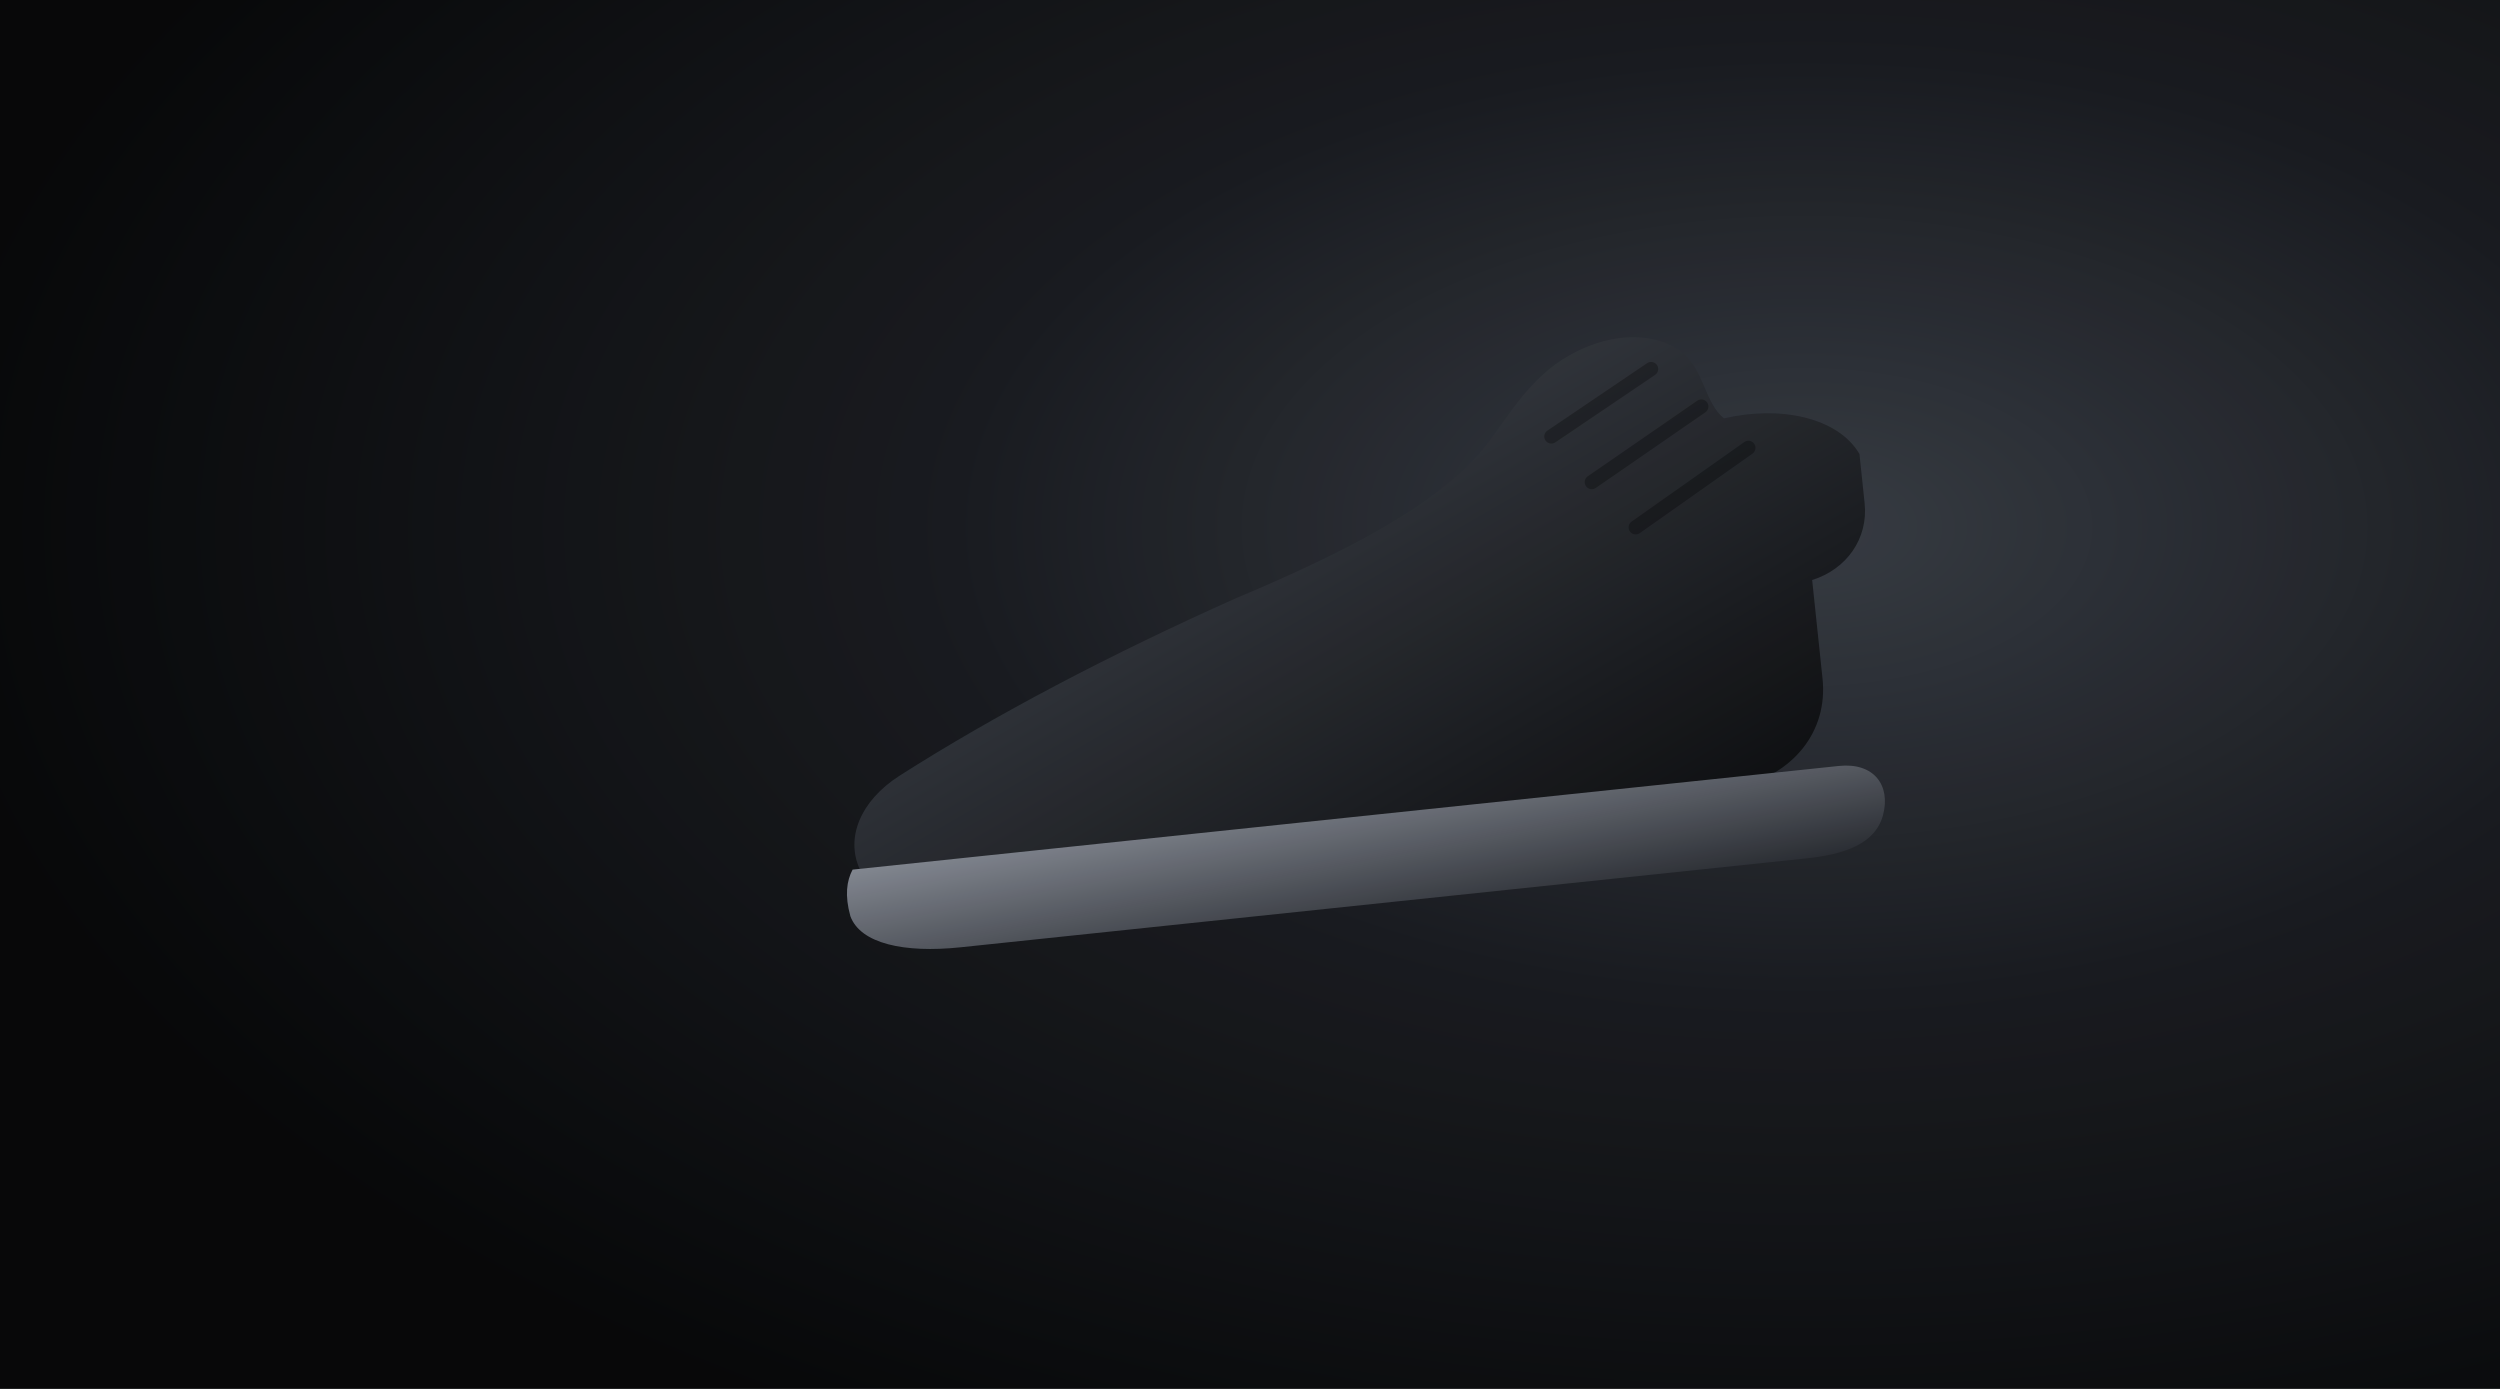
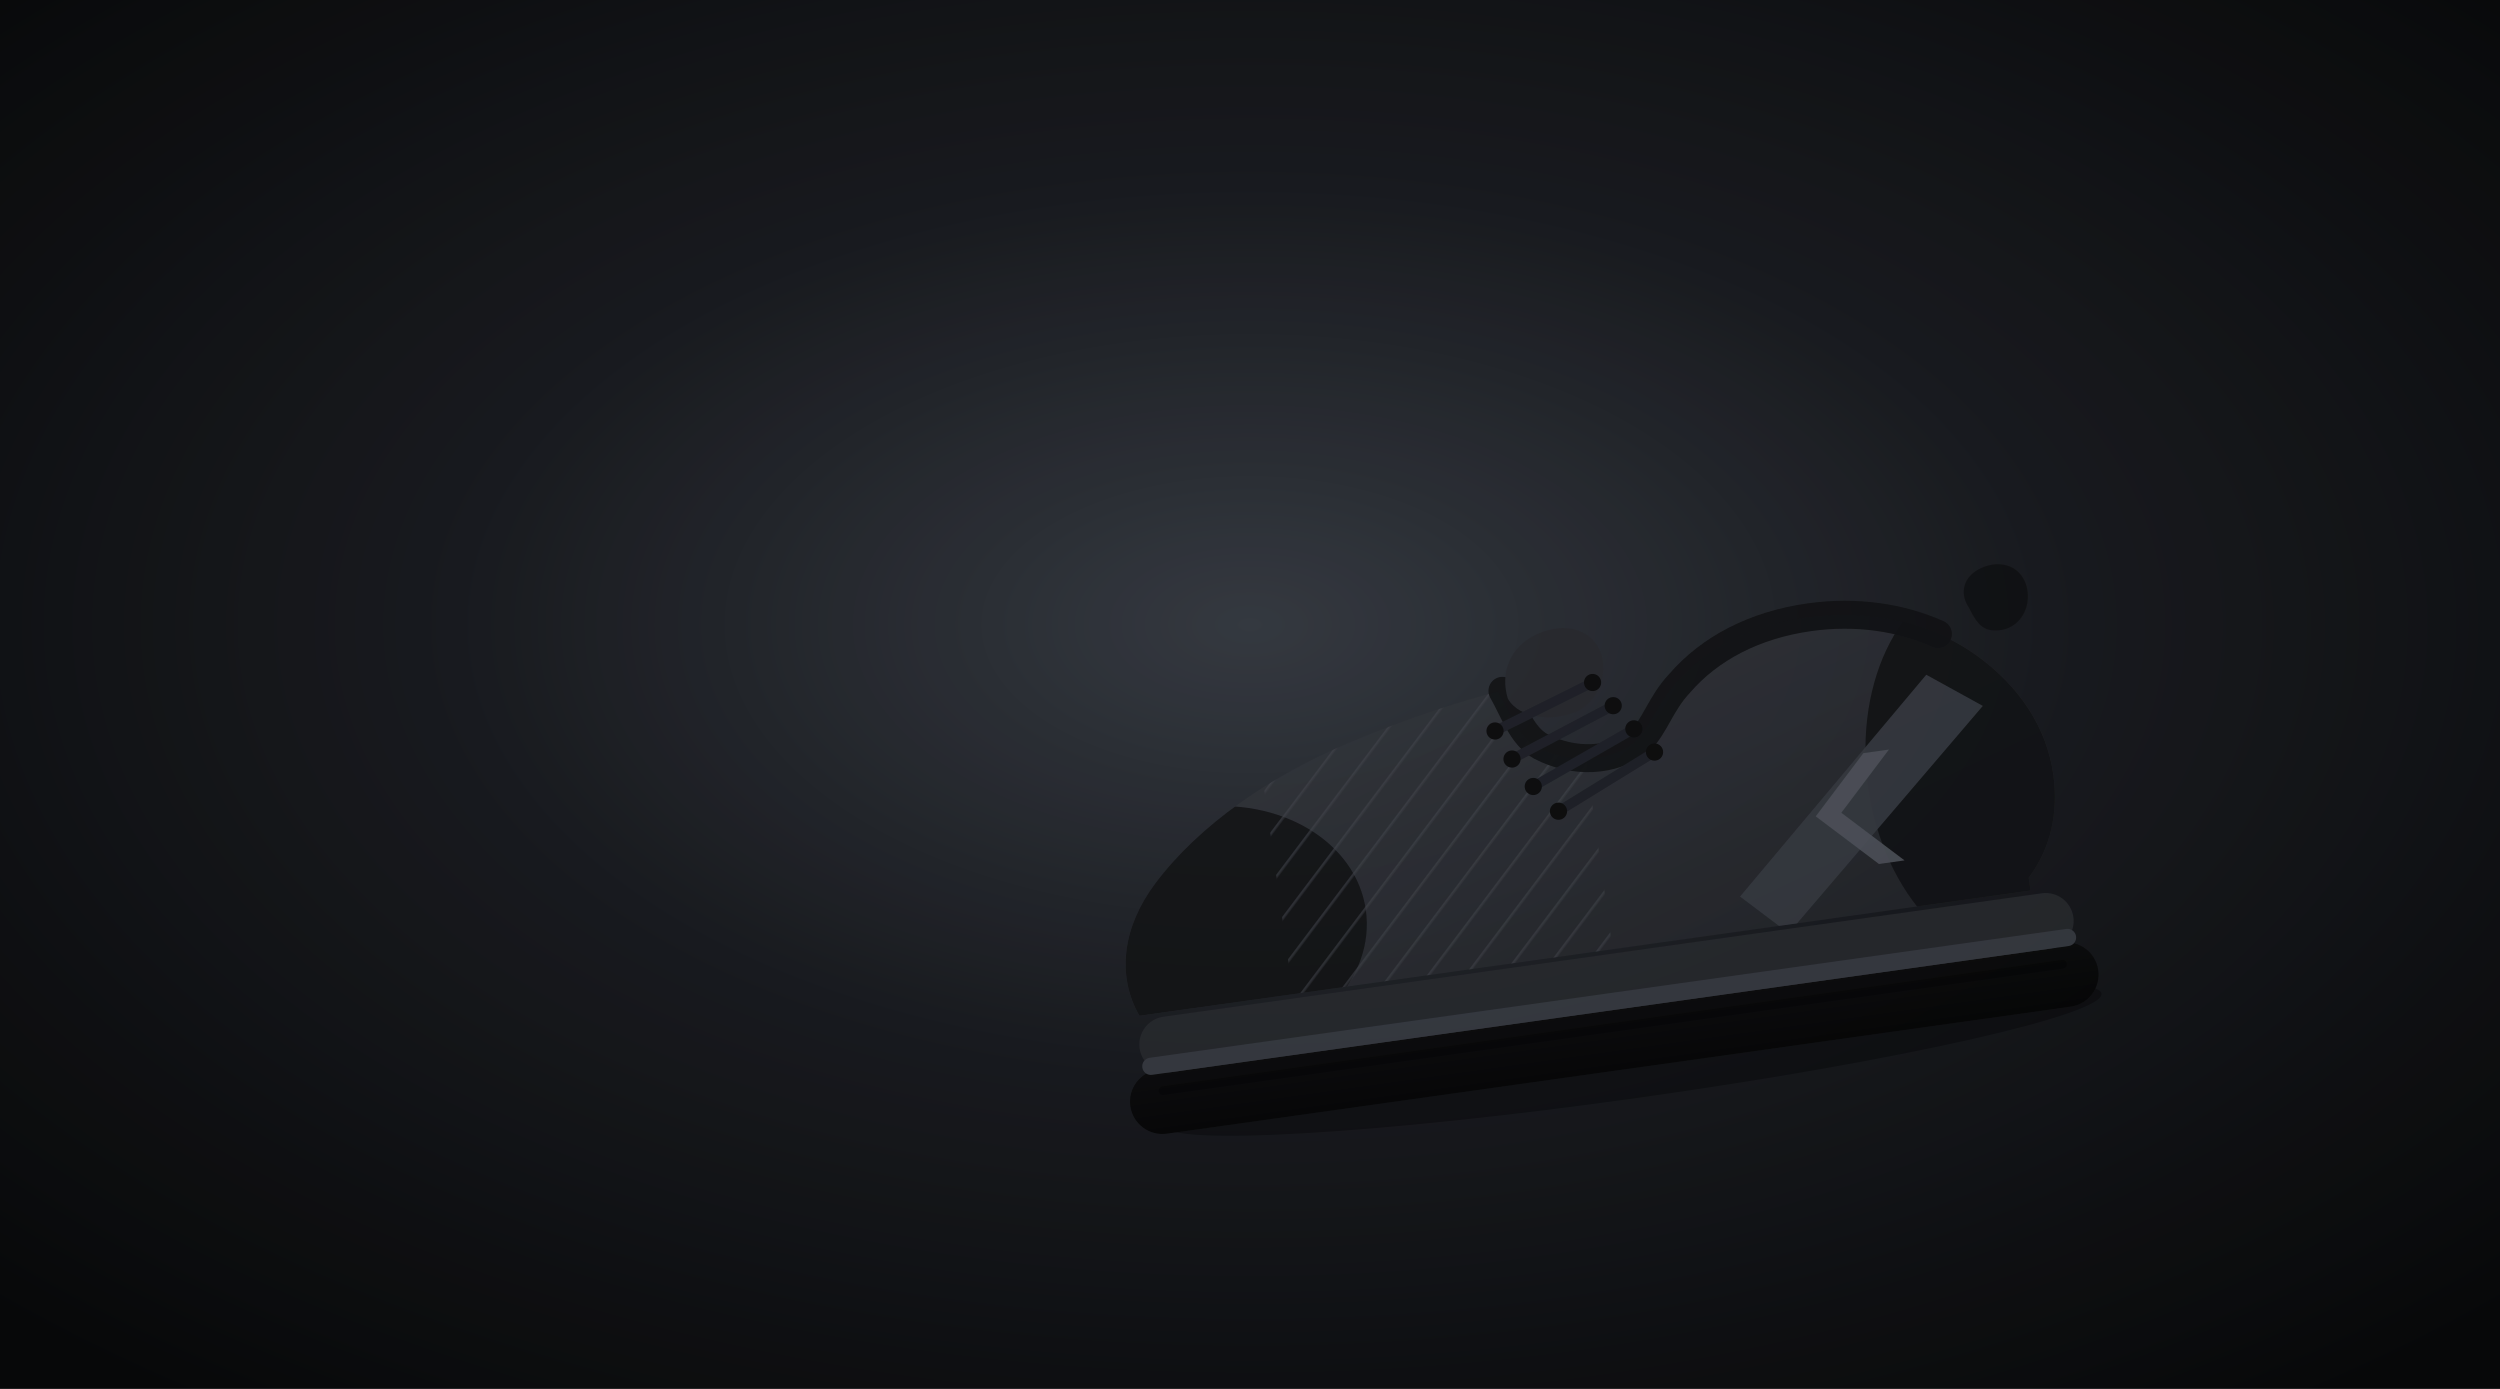
<svg xmlns="http://www.w3.org/2000/svg" viewBox="0 0 1800 1000">
  <defs>
-     <radialGradient id="heroBg" cx="72%" cy="38%" r="75%">
+     <radialGradient id="bg-hero" cx="50%" cy="45%" r="70%">
      <stop offset="0%" stop-color="#3a3f47" />
      <stop offset="45%" stop-color="#1b1d22" />
      <stop offset="100%" stop-color="#08090a" />
    </radialGradient>
-     <linearGradient id="heroShoe" x1="0%" y1="0%" x2="100%" y2="100%">
-       <stop offset="0%" stop-color="#4a4f58" />
-       <stop offset="100%" stop-color="#0c0d0f" />
-     </linearGradient>
-     <linearGradient id="heroSole" x1="0%" y1="0%" x2="100%" y2="100%">
-       <stop offset="0%" stop-color="#8a8f99" />
-       <stop offset="100%" stop-color="#2a2d33" />
-     </linearGradient>
  </defs>
-   <rect width="1800" height="1000" fill="url(#heroBg)" />
-   <g transform="translate(560 260) rotate(-6) scale(2.55)" opacity="1">
-     <path d="M8,145 C5,136 10,126 22,120 C50,106 85,92 122,80 C155,70 180,60 195,46 C202,39 208,30 218,24 C230,17 245,16 254,24 C260,30 259,39 264,44 C280,42 296,47 301,58 L301,72 C301,82 294,90 284,92 L284,120 C284,135 273,146 257,148 L40,148 C24,148 11,150 8,145 Z" fill="url(#heroShoe)" />
-     <path d="M215,44 L245,28" stroke="rgba(0,0,0,0.28)" stroke-width="4" stroke-linecap="round" fill="none" />
-     <path d="M225,58 L258,40" stroke="rgba(0,0,0,0.28)" stroke-width="4" stroke-linecap="round" fill="none" />
-     <path d="M236,72 L270,53" stroke="rgba(0,0,0,0.28)" stroke-width="4" stroke-linecap="round" fill="none" />
-     <path d="M6,145 L286,145 C296,145 300,152 297,160 C294,168 285,170 274,170 L34,170 C18,170 6,166 4,158 C3,152 4,148 6,145 Z" fill="url(#heroSole)" />
+   <rect width="100%" height="100%" fill="url(#bg-hero)" />
+   <g transform="translate(760 480) rotate(-8) scale(1.55)" opacity="0.85">
+     <defs>
+       <clipPath id="upperClip-hero">
+         <path d="M16,166 C8,146 14,124 32,106 C56,82 92,64 130,54 C160,46 185,42 202,40 C206,50 208,62 216,68 C230,78 248,80 262,72 C270,66 274,56 284,48 C300,34 322,26 348,26 C378,26 405,36 424,54 C442,71 452,92 452,114 C452,132 446,148 434,160 L434,166 L16,166 Z" />
+       </clipPath>
+       <linearGradient id="baseGrad-hero" x1="0%" y1="0%" x2="100%" y2="100%">
+         <stop offset="0%" stop-color="#3a3d44" />
+         <stop offset="100%" stop-color="#26282d" />
+       </linearGradient>
+       <linearGradient id="soleGrad-hero" x1="0%" y1="0%" x2="0%" y2="100%">
+         <stop offset="0%" stop-color="#0a0a0b" />
+         <stop offset="100%" stop-color="#050505" />
+       </linearGradient>
+       <pattern id="meshPat-hero" width="14" height="14" patternUnits="userSpaceOnUse" patternTransform="rotate(45)">
+         <rect width="14" height="14" fill="none" />
+         <line x1="0" y1="0" x2="0" y2="14" stroke="#4a4d54" stroke-width="2.4" />
+       </pattern>
+     </defs>
+     <ellipse cx="240" cy="218" rx="220" ry="18" fill="#000000" opacity="0.35" />
+     <rect x="6" y="192" width="454" height="30" rx="15" fill="url(#soleGrad-hero)" />
+     <rect x="20" y="200" width="426" height="4" rx="2" fill="#000000" opacity="0.35" />
+     <rect x="14" y="168" width="438" height="26" rx="13" fill="#2c2e33" />
+     <rect x="14" y="186" width="438" height="8" rx="4" fill="#3f434b" />
+     <path d="M16,166 C8,146 14,124 32,106 C56,82 92,64 130,54 C160,46 185,42 202,40 C206,50 208,62 216,68 C230,78 248,80 262,72 C270,66 274,56 284,48 C300,34 322,26 348,26 C378,26 405,36 424,54 C442,71 452,92 452,114 C452,132 446,148 434,160 L434,166 L16,166 Z" fill="url(#baseGrad-hero)" />
+     <g clip-path="url(#upperClip-hero)">
+       <ellipse cx="55" cy="132" rx="72" ry="58" fill="#111214" opacity="0.9" />
+       <ellipse cx="432" cy="108" rx="66" ry="92" fill="#111214" opacity="0.9" />
+       <rect x="88" y="36" width="150" height="150" fill="url(#meshPat-hero)" opacity="0.55" />
+       <polygon points="300,150 400,60 424,78 320,170" fill="#3f434b" opacity="0.92" />
+     </g>
+     <path d="M204,40 C208,50 210,62 218,68 C232,78 250,80 264,72 C272,66 276,56 286,48 C302,34 324,26 350,26 C372,26 392,32 408,42" fill="none" stroke="#111214" stroke-width="13" stroke-linecap="round" opacity="0.95" />
+     <path d="M206,44 C204,32 210,20 224,16 C238,12 250,18 252,30 C253,40 248,50 238,54 C226,58 210,54 206,44 Z" fill="#2c2e33" />
+     <path d="M198,58 L246,42" stroke="#20222a" stroke-width="4.5" stroke-linecap="round" fill="none" />
+     <path d="M204,72 L254,54" stroke="#20222a" stroke-width="4.5" stroke-linecap="round" fill="none" />
+     <path d="M212,86 L262,66" stroke="#20222a" stroke-width="4.5" stroke-linecap="round" fill="none" />
+     <path d="M222,99 L270,78" stroke="#20222a" stroke-width="4.5" stroke-linecap="round" fill="none" />
+     <circle cx="198" cy="58" r="4" fill="#0a0a0b" />
+     <circle cx="204" cy="72" r="4" fill="#0a0a0b" />
+     <circle cx="212" cy="86" r="4" fill="#0a0a0b" />
+     <circle cx="222" cy="99" r="4" fill="#0a0a0b" />
+     <circle cx="246" cy="42" r="4" fill="#0a0a0b" />
+     <circle cx="254" cy="54" r="4" fill="#0a0a0b" />
+     <circle cx="262" cy="66" r="4" fill="#0a0a0b" />
+     <circle cx="270" cy="78" r="4" fill="#0a0a0b" />
+     <path d="M424,32 C420,24 424,16 434,14 C444,12 452,18 452,28 C452,38 444,46 434,44 C428,43 426,38 424,32 Z" fill="#111214" />
+     <polygon points="340,118 366,92 378,92 352,118 378,144 366,144" fill="#5c6069" opacity="0.92" />
  </g>
-   <rect width="1800" height="1000" fill="black" opacity="0.06" />
+   <rect width="1800" height="1000" fill="black" opacity="0.1" />
</svg>
